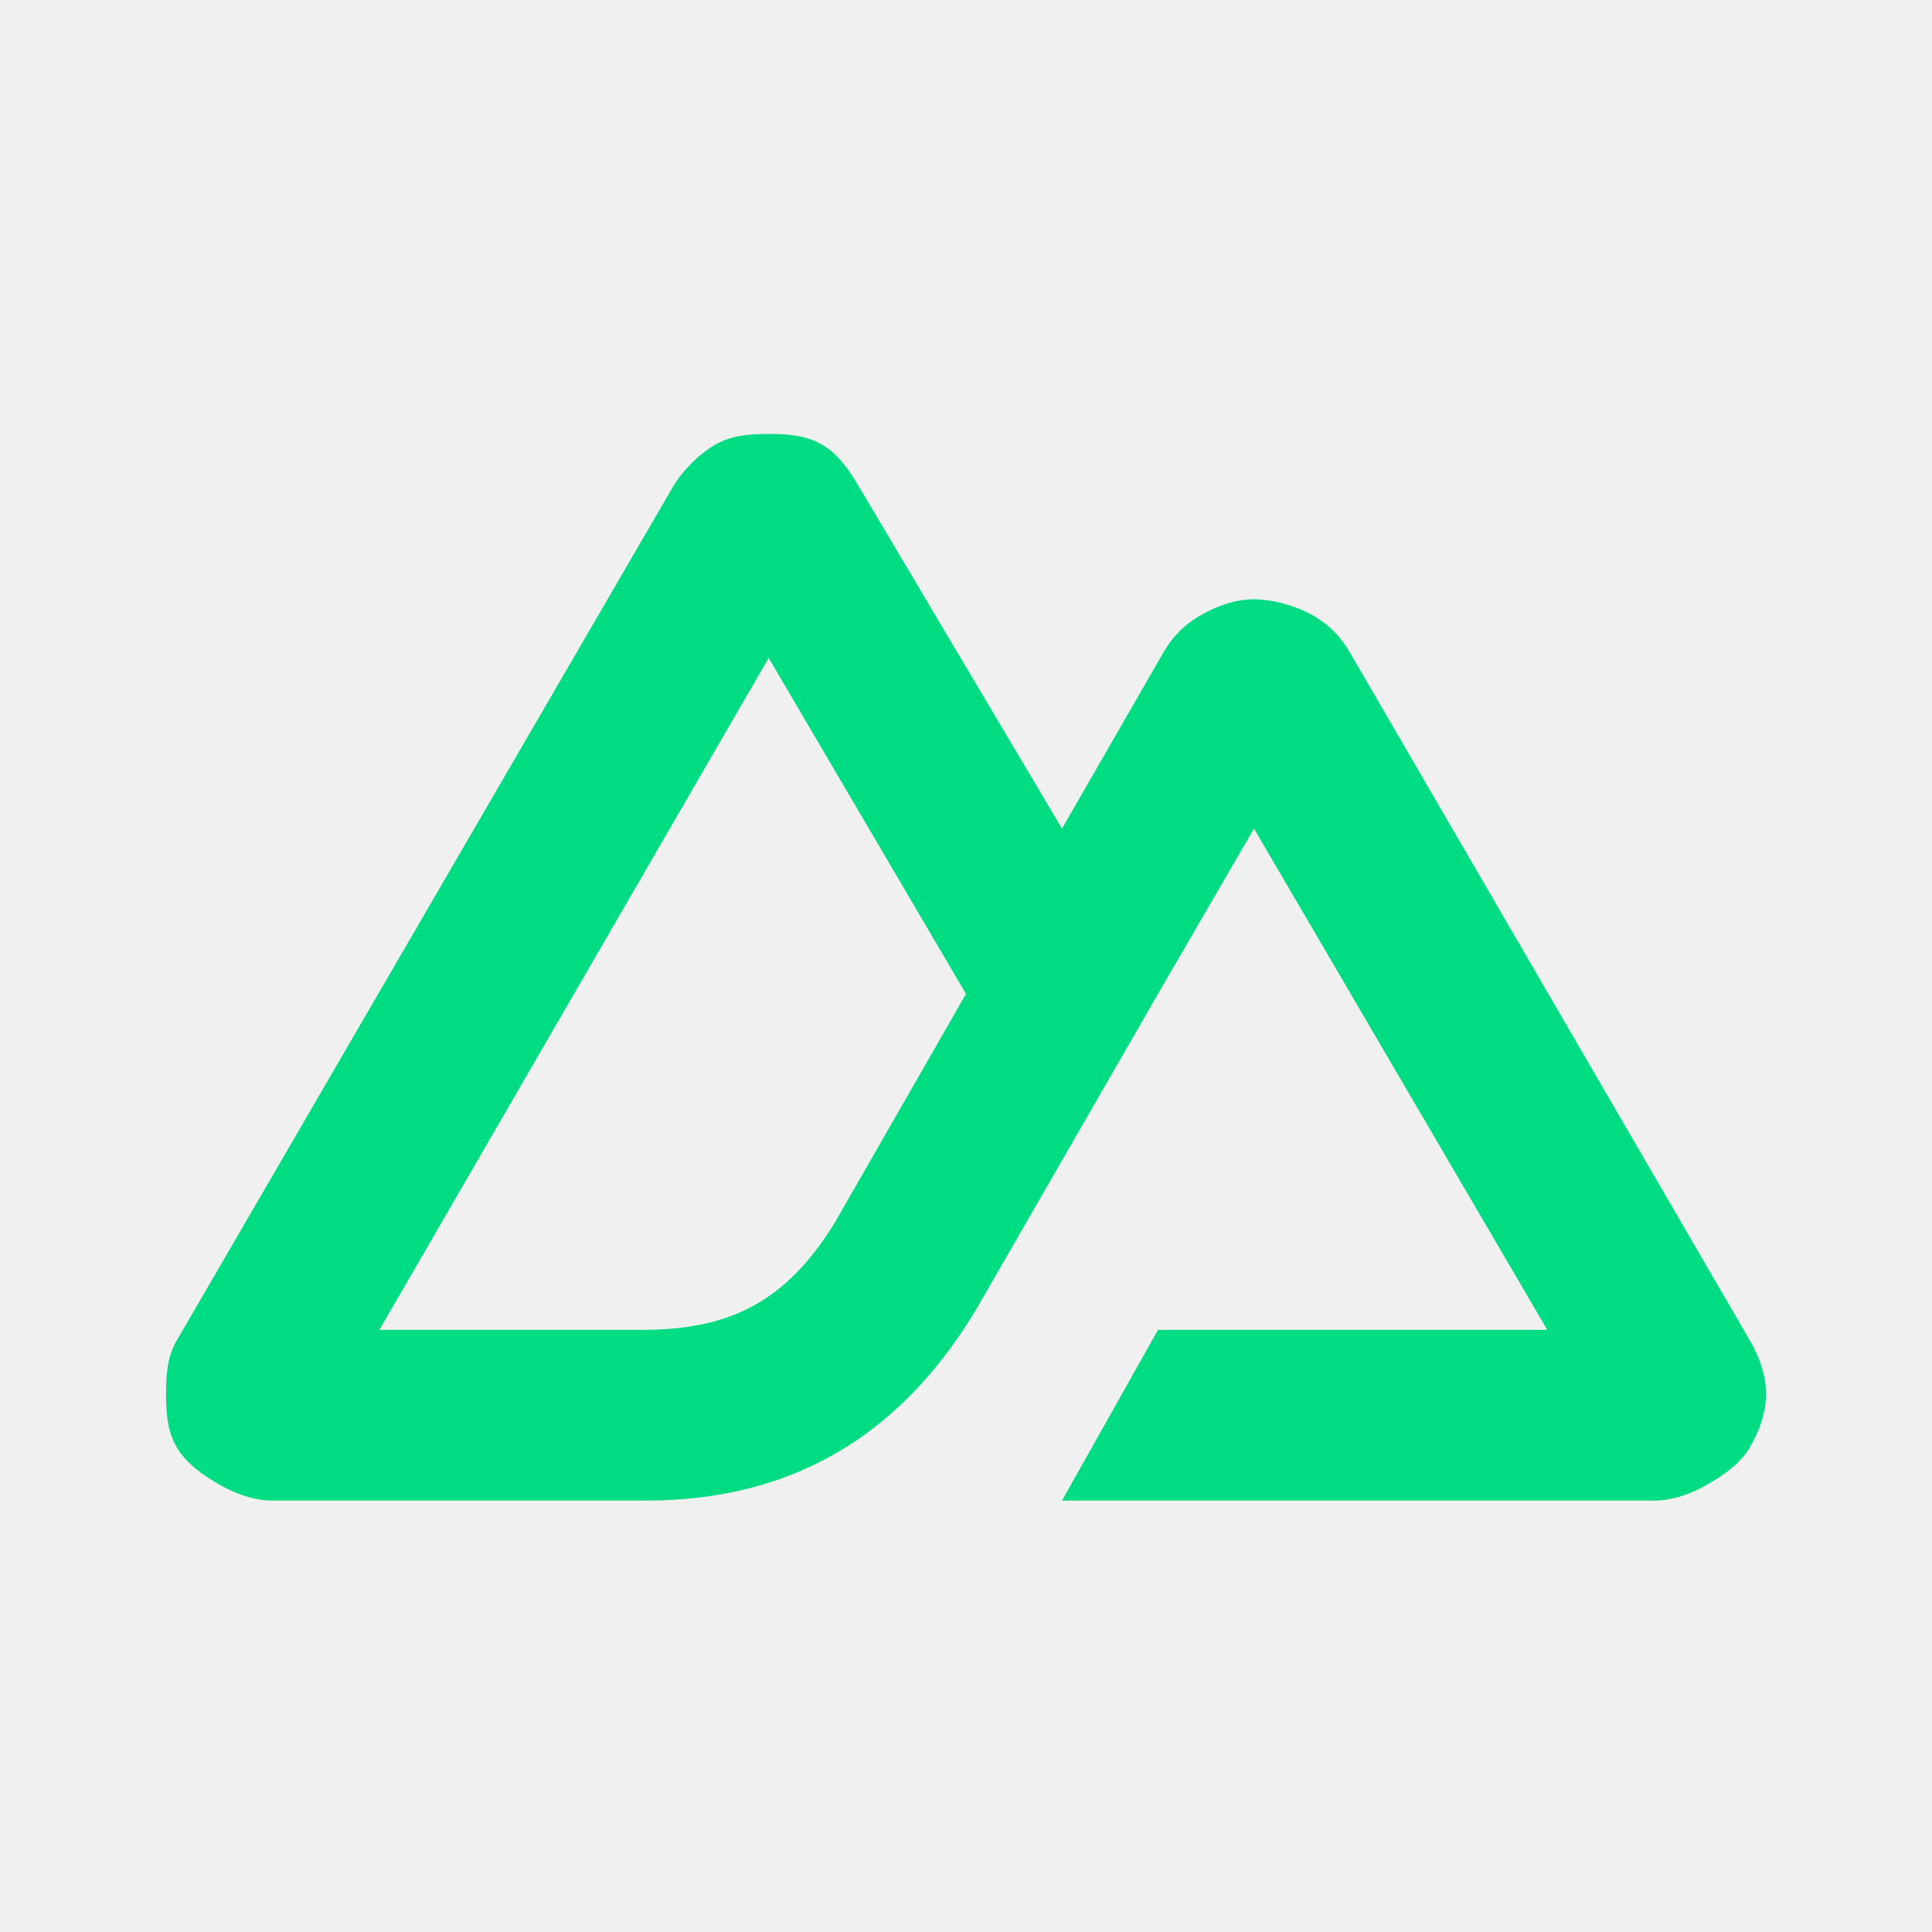
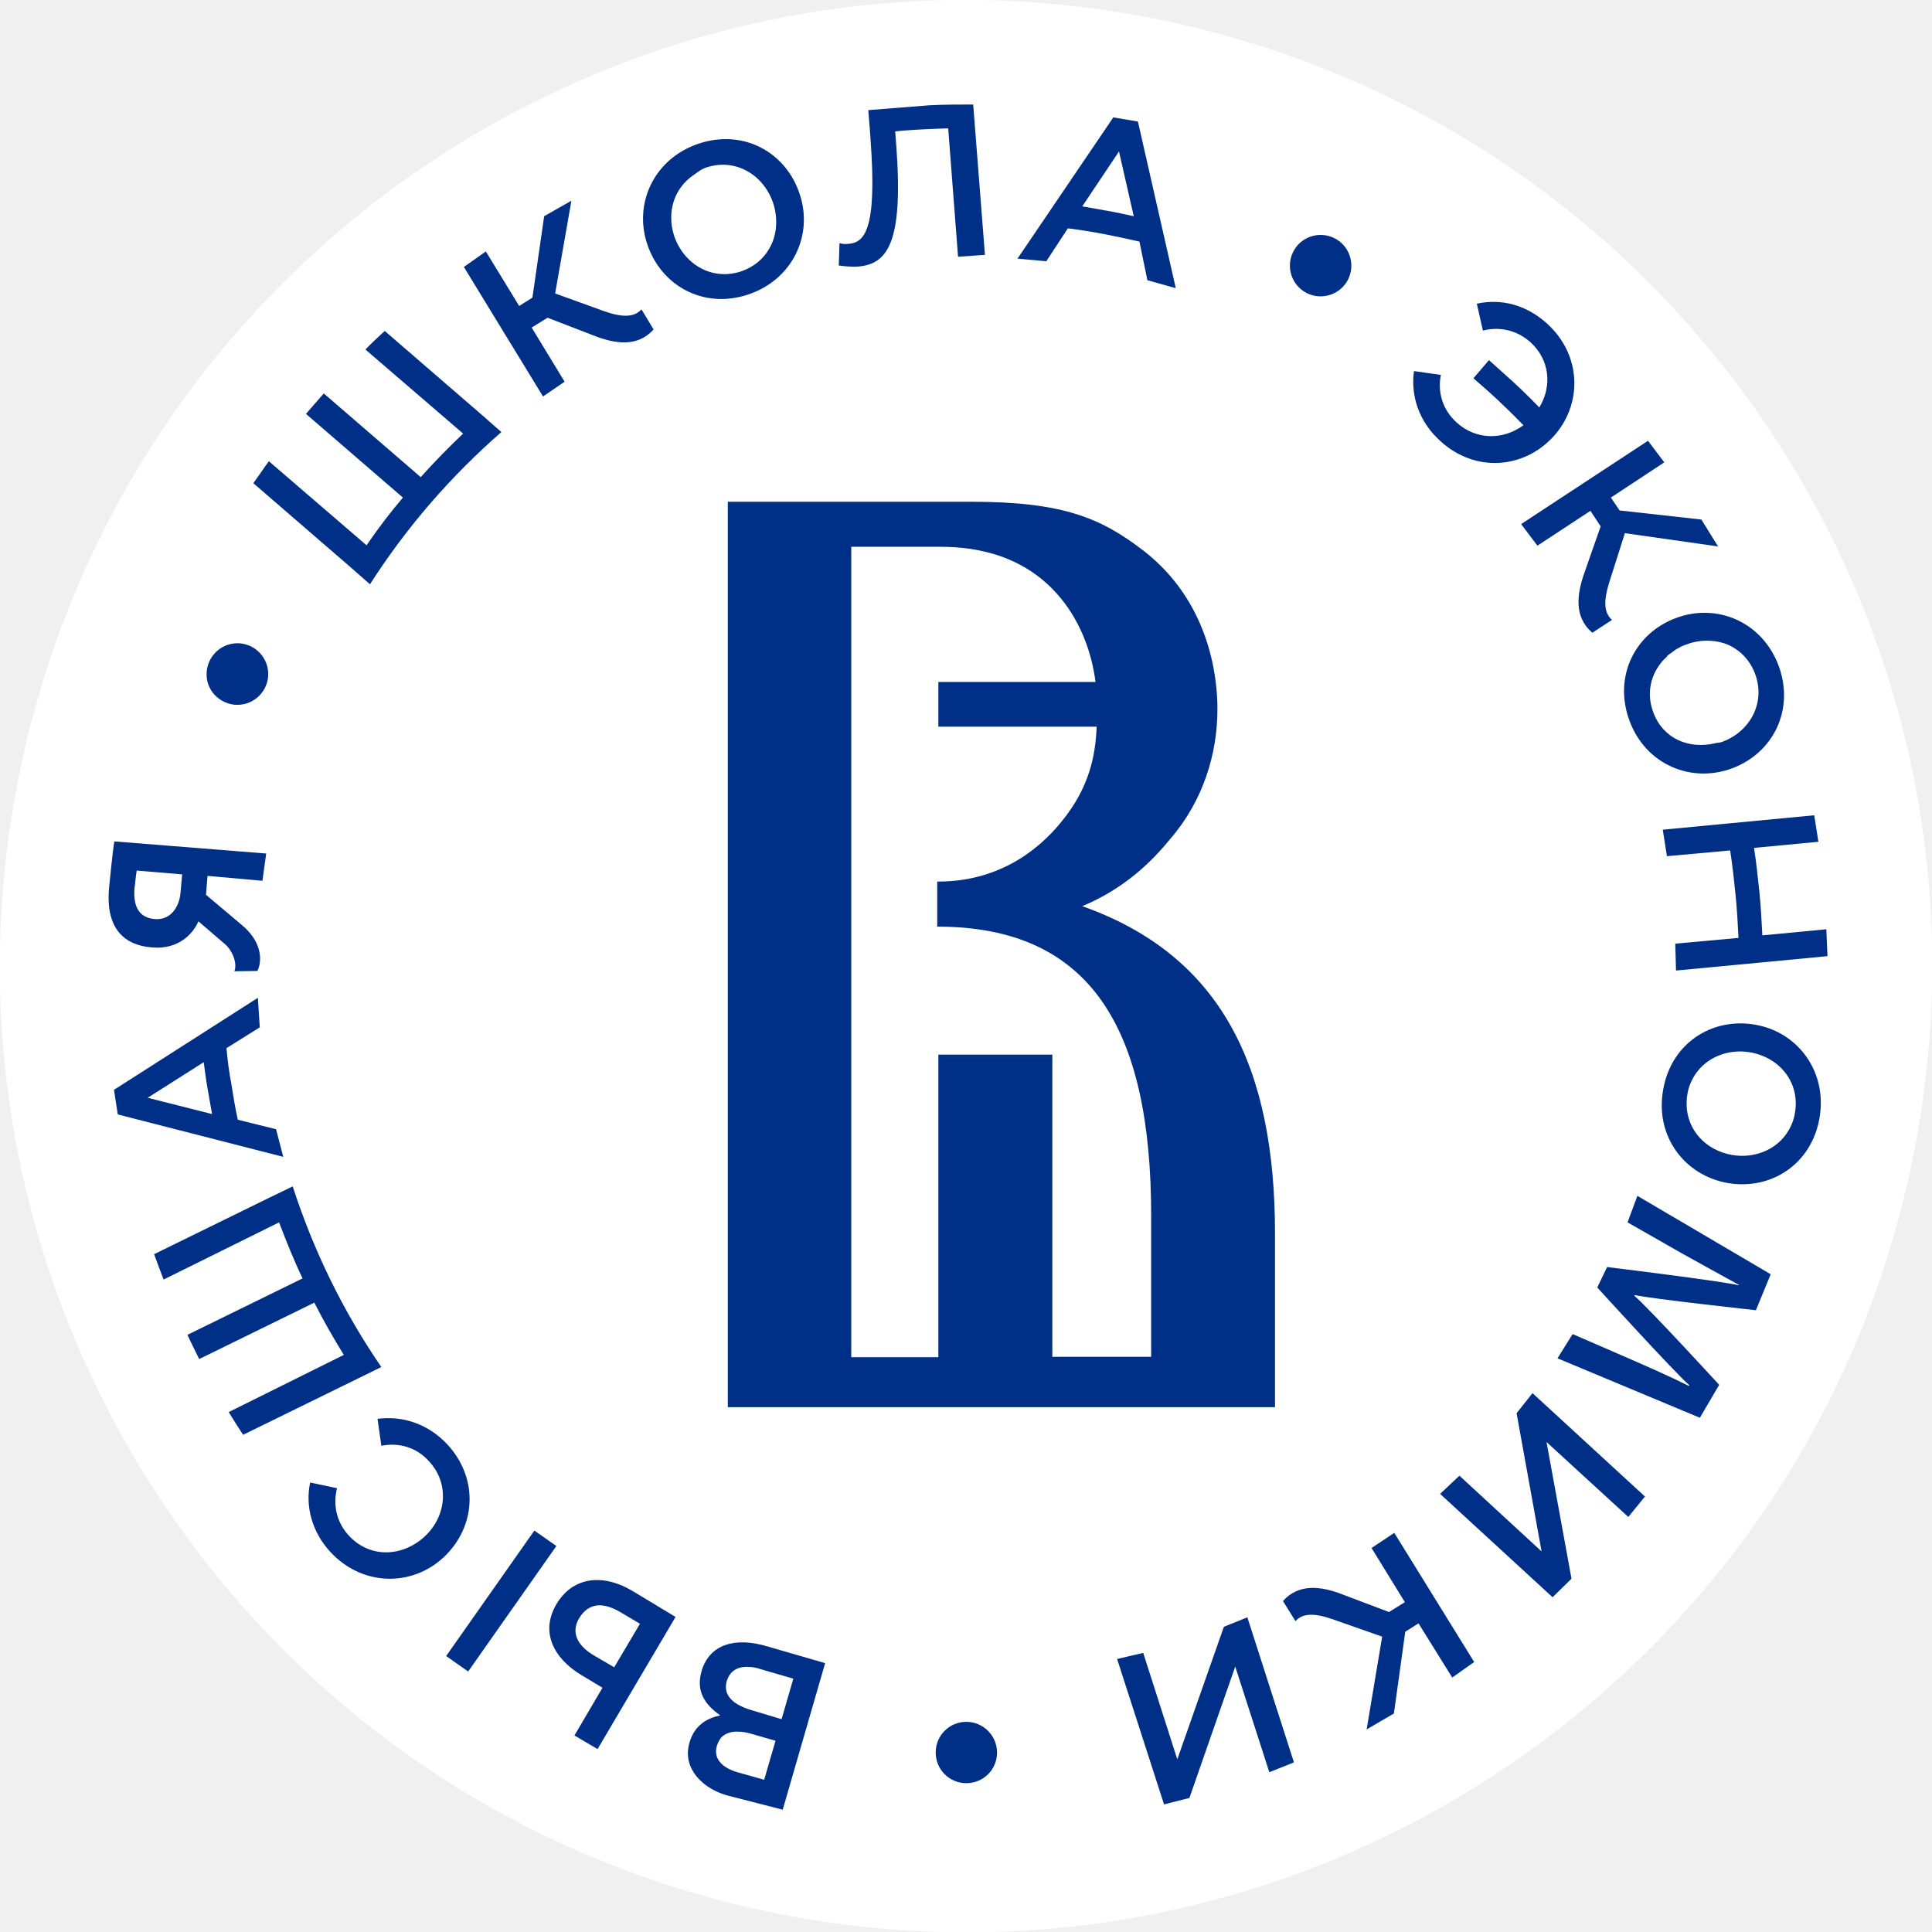
- <svg xmlns="http://www.w3.org/2000/svg" width="512" height="512" viewBox="0 0 512 512" fill="none">
-   <path d="M281.44 397.667H438.32C443.326 397.667 448.118 395.908 452.453 393.427C456.789 390.946 461.258 387.831 463.76 383.533C466.262 379.236 468.002 374.36 468 369.399C467.998 364.437 466.266 359.563 463.76 355.268L357.76 172.947C355.258 168.65 352.201 165.534 347.867 163.053C343.532 160.573 337.325 158.813 332.32 158.813C327.315 158.813 322.521 160.573 318.187 163.053C313.852 165.534 310.795 168.65 308.293 172.947L281.44 219.587L227.733 129.13C225.229 124.834 222.176 120.307 217.84 117.827C213.504 115.346 208.713 115 203.707 115C198.701 115 193.909 115.346 189.573 117.827C185.238 120.307 180.771 124.834 178.267 129.13L46.827 355.268C44.321 359.563 44.002 364.437 44 369.399C43.998 374.36 44.325 379.235 46.827 383.533C49.329 387.83 53.798 390.946 58.133 393.427C62.469 395.908 67.26 397.667 72.267 397.667H171.2C210.401 397.667 238.934 380.082 258.827 346.787L306.88 263.4L332.32 219.587L410.053 352.44H306.88L281.44 397.667ZM169.787 352.44H100.533L203.707 174.36L256 263.4L221.361 323.784C208.151 345.387 193.089 352.44 169.787 352.44Z" fill="#00DC82" />
+ <svg xmlns="http://www.w3.org/2000/svg" version="1.1" id="Layer_1" x="0px" y="0px" viewBox="0 0 51.02 51.02" style="enable-background:new 0 0 51.02 51.02;" xml:space="preserve">
+   <style type="text/css">
+ 	.st0{fill:#FFFFFF;}
+ 	.st1{fill:#002F87;}
+ </style>
+   <g>
+     <ellipse transform="matrix(0.2011 -0.9796 0.9796 0.2011 -4.6085 45.373)" class="st0" cx="25.51" cy="25.51" rx="25.51" ry="25.51" />
+     <g>
+       <path class="st1" d="M19.75,7.78c1.18-0.39,1.73-1.57,1.37-2.65c-0.36-1.1-1.47-1.73-2.66-1.34c-1.18,0.39-1.73,1.57-1.37,2.65    C17.45,7.54,18.57,8.17,19.75,7.78z M18.66,4.42c0.77-0.25,1.51,0.2,1.76,0.95c0.12,0.38,0.1,0.77-0.05,1.09    c-0.15,0.32-0.42,0.58-0.81,0.71c-0.77,0.25-1.51-0.2-1.76-0.95c-0.2-0.63,0.01-1.26,0.52-1.6C18.43,4.54,18.53,4.46,18.66,4.42z" />
+       <path class="st1" d="M14.91,10.08l-0.87-1.43l0.42-0.26l1.19,0.46c0.6,0.24,1.19,0.32,1.61-0.15l-0.32-0.53    c-0.2,0.22-0.52,0.21-0.98,0.05l-1.3-0.47l0.43-2.45l-0.72,0.41l-0.31,2.15l-0.35,0.22l-0.88-1.44l-0.58,0.41l2.09,3.42    L14.91,10.08z" />
+       <path class="st1" d="M28.2,6.03L28.2,6.03c0.32,0.04,0.63,0.09,0.95,0.15c0.31,0.06,0.63,0.13,0.94,0.2v0L30.3,7.4l0.75,0.21    l-1-4.4L29.4,3.1l-2.53,3.73l0.76,0.07L28.2,6.03z M29.55,4l0.39,1.71c-0.23-0.05-0.45-0.1-0.68-0.14    c-0.23-0.04-0.45-0.08-0.68-0.12L29.55,4z" />
+       <path class="st1" d="M44.02,22.61l1.65-0.15l0.02,0c0.06,0.38,0.1,0.77,0.14,1.15c0.04,0.38,0.06,0.77,0.08,1.16l-0.02,0    l-1.65,0.15l0.02,0.71l4-0.38l-0.03-0.71l-1.68,0.16l-0.01,0c-0.02-0.39-0.04-0.77-0.08-1.16c-0.04-0.38-0.08-0.77-0.14-1.15    l0.01,0l1.69-0.16l-0.11-0.7l-4,0.38L44.02,22.61z" />
+       <path class="st1" d="M44.26,16.32c-1.08,0.4-1.66,1.54-1.23,2.71c0.43,1.17,1.64,1.66,2.71,1.26c1.08-0.4,1.66-1.54,1.23-2.71    C46.53,16.41,45.33,15.92,44.26,16.32z M46.35,17.8c0.28,0.75-0.13,1.52-0.87,1.79c-0.07,0.03-0.14,0.02-0.2,0.04    c-0.69,0.16-1.37-0.13-1.62-0.82c-0.18-0.47-0.08-0.95,0.2-1.3c0.04-0.06,0.1-0.11,0.15-0.16c0.01-0.01,0.02-0.03,0.03-0.04    c0.03-0.03,0.07-0.05,0.11-0.08c0.04-0.03,0.08-0.06,0.12-0.09c0,0,0,0,0.01,0c0.08-0.05,0.16-0.09,0.25-0.12    c0.37-0.14,0.76-0.13,1.09,0C45.94,17.16,46.21,17.42,46.35,17.8z" />
+       <path class="st1" d="M30.9,22.16c0.88-1.02,1.25-2.26,1.25-3.44c0-0.95-0.26-2.85-1.93-4.16c-1.15-0.89-2.16-1.31-4.59-1.31H24.4    c-0.04,0-0.07,0-0.12,0h-5.06v23.91h14.45v-4.59c0-4.39-1.42-7.34-5.09-8.64C29.73,23.45,30.44,22.72,30.9,22.16z M28.03,21.7    c-0.66,0.82-1.73,1.58-3.25,1.58c-0.01,0-0.02,0-0.03,0v1.19c4.06,0,5.65,2.7,5.65,7.64v3.72h0h-2.61v-7.98h-3.01v7.99h-2.3V14.44    l2.37,0c0.89,0,2.23,0.2,3.18,1.38c0.49,0.6,0.8,1.39,0.9,2.19h-4.15v1.18h4.18C28.93,19.95,28.77,20.8,28.03,21.7z" />
+       <path class="st1" d="M40.6,14.41l1.4-0.92l0.27,0.41l-0.42,1.2c-0.22,0.61-0.28,1.2,0.2,1.61l0.52-0.34    c-0.22-0.19-0.22-0.51-0.08-0.97l0.42-1.32l2.46,0.35l-0.44-0.71l-2.16-0.24l-0.23-0.34l1.41-0.93l-0.43-0.57l-3.35,2.2    L40.6,14.41z" />
+       <path class="st1" d="M9.77,15.43c0.96-1.5,2.13-2.85,3.47-4.02l-0.5-0.44l-2.58-2.23C9.99,8.9,9.81,9.06,9.65,9.23l2.58,2.22    c-0.39,0.37-0.76,0.75-1.12,1.15l-2.56-2.21c-0.16,0.18-0.31,0.36-0.47,0.54l2.56,2.21c-0.34,0.4-0.66,0.82-0.96,1.26L7.1,12.18    c-0.14,0.19-0.27,0.39-0.41,0.58l2.58,2.23L9.77,15.43z" />
+       <path class="st1" d="M41.02,11.53c0.77-0.84,0.76-2.14-0.16-2.98C40.3,8.04,39.63,7.88,39,8.02l0.16,0.71    c0.43-0.11,0.89-0.02,1.26,0.31c0.51,0.47,0.57,1.16,0.23,1.72c-0.3-0.31-0.61-0.61-0.93-0.89c-0.13-0.12-0.27-0.24-0.4-0.36    l-0.41,0.48c0.13,0.11,0.26,0.23,0.39,0.34c0.32,0.29,0.63,0.59,0.93,0.9c-0.53,0.39-1.24,0.4-1.76-0.07    c-0.38-0.34-0.51-0.81-0.42-1.26l-0.71-0.1c-0.09,0.65,0.13,1.34,0.7,1.85C38.96,12.49,40.24,12.38,41.02,11.53z" />
+       <path class="st1" d="M34.51,7.74c0.4,0.2,0.89,0.04,1.09-0.36c0.2-0.4,0.04-0.89-0.36-1.09c-0.4-0.2-0.89-0.04-1.09,0.36    C33.95,7.05,34.11,7.54,34.51,7.74z" />
+       <path class="st1" d="M23.67,3.86l-0.03-0.39c0.07-0.01,0.14-0.01,0.2-0.02c0.4-0.03,0.8-0.05,1.2-0.06l0.26,3.39l0.71-0.05    L25.75,3.4L25.7,2.76c-0.38,0-0.77,0-1.15,0.02L23.03,2.9c-0.03,0-0.07,0.01-0.1,0.01l0.05,0.63l0.01,0.16    c0.18,2.42-0.18,2.71-0.59,2.74c-0.09,0.01-0.18,0-0.23-0.02l-0.02,0.59c0.11,0.02,0.34,0.04,0.5,0.03    C23.43,6.98,23.86,6.43,23.67,3.86z" />
+       <polygon class="st1" points="32.32,42.96 31.09,46.46 30.19,43.65 29.5,43.81 30.74,47.65 31.41,47.48 32.62,44.01 33.52,46.8     34.17,46.54 32.94,42.71   " />
+       <path class="st1" d="M25.52,45.47c-0.45,0-0.81,0.36-0.81,0.81c0,0.45,0.36,0.81,0.81,0.81c0.45,0,0.81-0.36,0.81-0.81    C26.33,45.84,25.97,45.47,25.52,45.47z" />
+       <path class="st1" d="M18.53,44.12c-0.16,0.54,0.08,0.89,0.49,1.18c-0.33,0.07-0.67,0.24-0.81,0.71c-0.08,0.27-0.05,0.51,0.07,0.73    c0.16,0.29,0.47,0.54,0.91,0.67l1.48,0.38l1.12-3.87l-1.52-0.44C19.42,43.22,18.74,43.42,18.53,44.12z M19.47,46.8    c-0.44-0.13-0.63-0.39-0.54-0.69c0.02-0.07,0.05-0.13,0.08-0.18c0,0,0.01,0,0.01-0.01c0.03-0.05,0.07-0.08,0.12-0.11    c0.1-0.06,0.22-0.09,0.37-0.08c0.1,0,0.2,0.02,0.31,0.05l0.66,0.19L20.18,47L19.47,46.8z M19.84,45.16    C19.3,45,19.1,44.73,19.19,44.4c0.08-0.27,0.29-0.4,0.58-0.38c0.1,0,0.21,0.02,0.32,0.06l0.86,0.25l-0.31,1.07L19.84,45.16z" />
+       <path class="st1" d="M36.22,40.88l0.88,1.43l-0.42,0.26l-1.19-0.45c-0.6-0.24-1.19-0.31-1.61,0.16l0.33,0.53    c0.2-0.22,0.52-0.21,0.98-0.05l1.31,0.46l-0.41,2.45l0.72-0.42l0.3-2.16l0.35-0.22l0.89,1.43l0.58-0.41l-2.11-3.41L36.22,40.88z" />
+       <path class="st1" d="M46.35,27.06c-1.14-0.2-2.22,0.49-2.43,1.72c-0.22,1.23,0.57,2.26,1.7,2.46c1.14,0.2,2.22-0.49,2.43-1.72    C48.26,28.29,47.47,27.25,46.35,27.06z M47.4,29.39c-0.03,0.2-0.11,0.38-0.21,0.53c-0.3,0.45-0.87,0.68-1.45,0.58    c-0.69-0.12-1.18-0.65-1.2-1.31c0-0.09,0-0.19,0.02-0.29c0.03-0.2,0.11-0.38,0.21-0.53c0.3-0.45,0.87-0.68,1.45-0.58    C47.01,27.93,47.54,28.6,47.4,29.39z" />
+       <path class="st1" d="M42.98,32.28l1.42,0.81c0.48,0.27,1.05,0.58,1.52,0.84l-0.01,0.01c-0.51-0.12-3.47-0.48-3.47-0.48L42.18,34    c0,0,2.04,2.24,2.43,2.58L44.6,36.6c-0.5-0.25-1.07-0.5-1.55-0.71l-1.52-0.66l-0.4,0.64l3.76,1.57l0.51-0.87    c0,0-1.89-2.06-2.24-2.35l0.01-0.02c0.45,0.1,3.2,0.4,3.2,0.4l0.39-0.95l-3.52-2.07L42.98,32.28z" />
+       <polygon class="st1" points="40.05,37.32 40.71,40.97 38.54,38.97 38.03,39.45 41,42.18 41.5,41.69 40.84,38.08 43,40.06     43.44,39.52 40.47,36.79   " />
+       <rect x="11.21" y="41.93" transform="matrix(0.5751 -0.8181 0.8181 0.5751 -28.9676 28.7894)" class="st1" width="4.05" height="0.71" />
+       <path class="st1" d="M10.07,36.1c-1.01-1.47-1.79-3.07-2.34-4.77l-0.6,0.29l-3.06,1.5c0.08,0.22,0.16,0.44,0.25,0.67l3.05-1.51    c0.19,0.5,0.39,1,0.62,1.48l-3.04,1.49c0.1,0.22,0.21,0.43,0.31,0.64L8.3,34.4c0.24,0.47,0.5,0.93,0.78,1.38l-3.04,1.51    c0.12,0.2,0.25,0.4,0.38,0.6l3.06-1.5L10.07,36.1z" />
+       <path class="st1" d="M7.29,29.82l-1.01-0.25h0c-0.07-0.31-0.12-0.63-0.17-0.94C6.05,28.32,6.01,28,5.98,27.68l0,0l0.88-0.55    l-0.05-0.78l-3.8,2.43l0.1,0.65l4.37,1.12L7.29,29.82z M5.38,28.05c0.03,0.23,0.06,0.46,0.1,0.69c0.04,0.23,0.08,0.45,0.12,0.68    l-1.7-0.43L5.38,28.05z" />
+       <path class="st1" d="M4.02,25.02c0.69,0.06,1.08-0.36,1.22-0.69l0.71,0.61c0.19,0.17,0.32,0.49,0.24,0.71l0.61-0.01    c0.15-0.33,0.07-0.81-0.41-1.21l-0.95-0.8l0.04-0.5l1.45,0.13l0.1-0.72l-4.01-0.32c-0.04,0.22-0.13,1.11-0.14,1.23    C2.78,24.56,3.32,24.97,4.02,25.02z M3.61,22.99l1.2,0.1l-0.04,0.46c-0.03,0.41-0.27,0.76-0.69,0.72    c-0.32-0.03-0.57-0.22-0.53-0.8C3.57,23.34,3.58,23.18,3.61,22.99z" />
+       <path class="st1" d="M6.19,18.61c0.45,0.04,0.84-0.28,0.89-0.73c0.04-0.45-0.28-0.84-0.73-0.89c-0.45-0.04-0.84,0.28-0.89,0.73    C5.41,18.17,5.74,18.56,6.19,18.61z" />
+       <path class="st1" d="M11.82,38.15c-0.52-0.56-1.21-0.77-1.85-0.68l0.1,0.71c0.45-0.09,0.92,0.03,1.26,0.41    c0.55,0.59,0.46,1.46-0.12,1.99c-0.59,0.54-1.44,0.57-1.99-0.02c-0.34-0.36-0.43-0.83-0.32-1.26l-0.71-0.15    c-0.13,0.62,0.04,1.3,0.54,1.84c0.85,0.91,2.15,0.91,2.98,0.14C12.56,40.34,12.66,39.07,11.82,38.15z" />
+       <path class="st1" d="M14.69,42.37c-0.41,0.7-0.11,1.4,0.67,1.87l0.55,0.33l-0.74,1.26l0.61,0.36l2.06-3.49L16.68,42    C15.87,41.53,15.1,41.67,14.69,42.37z M16.22,44.03l-0.53-0.31c-0.46-0.27-0.61-0.62-0.4-0.98c0.12-0.2,0.27-0.31,0.45-0.34    c0.18-0.03,0.39,0.03,0.62,0.16l0.54,0.32L16.22,44.03z" />
+     </g>
+   </g>
</svg>
